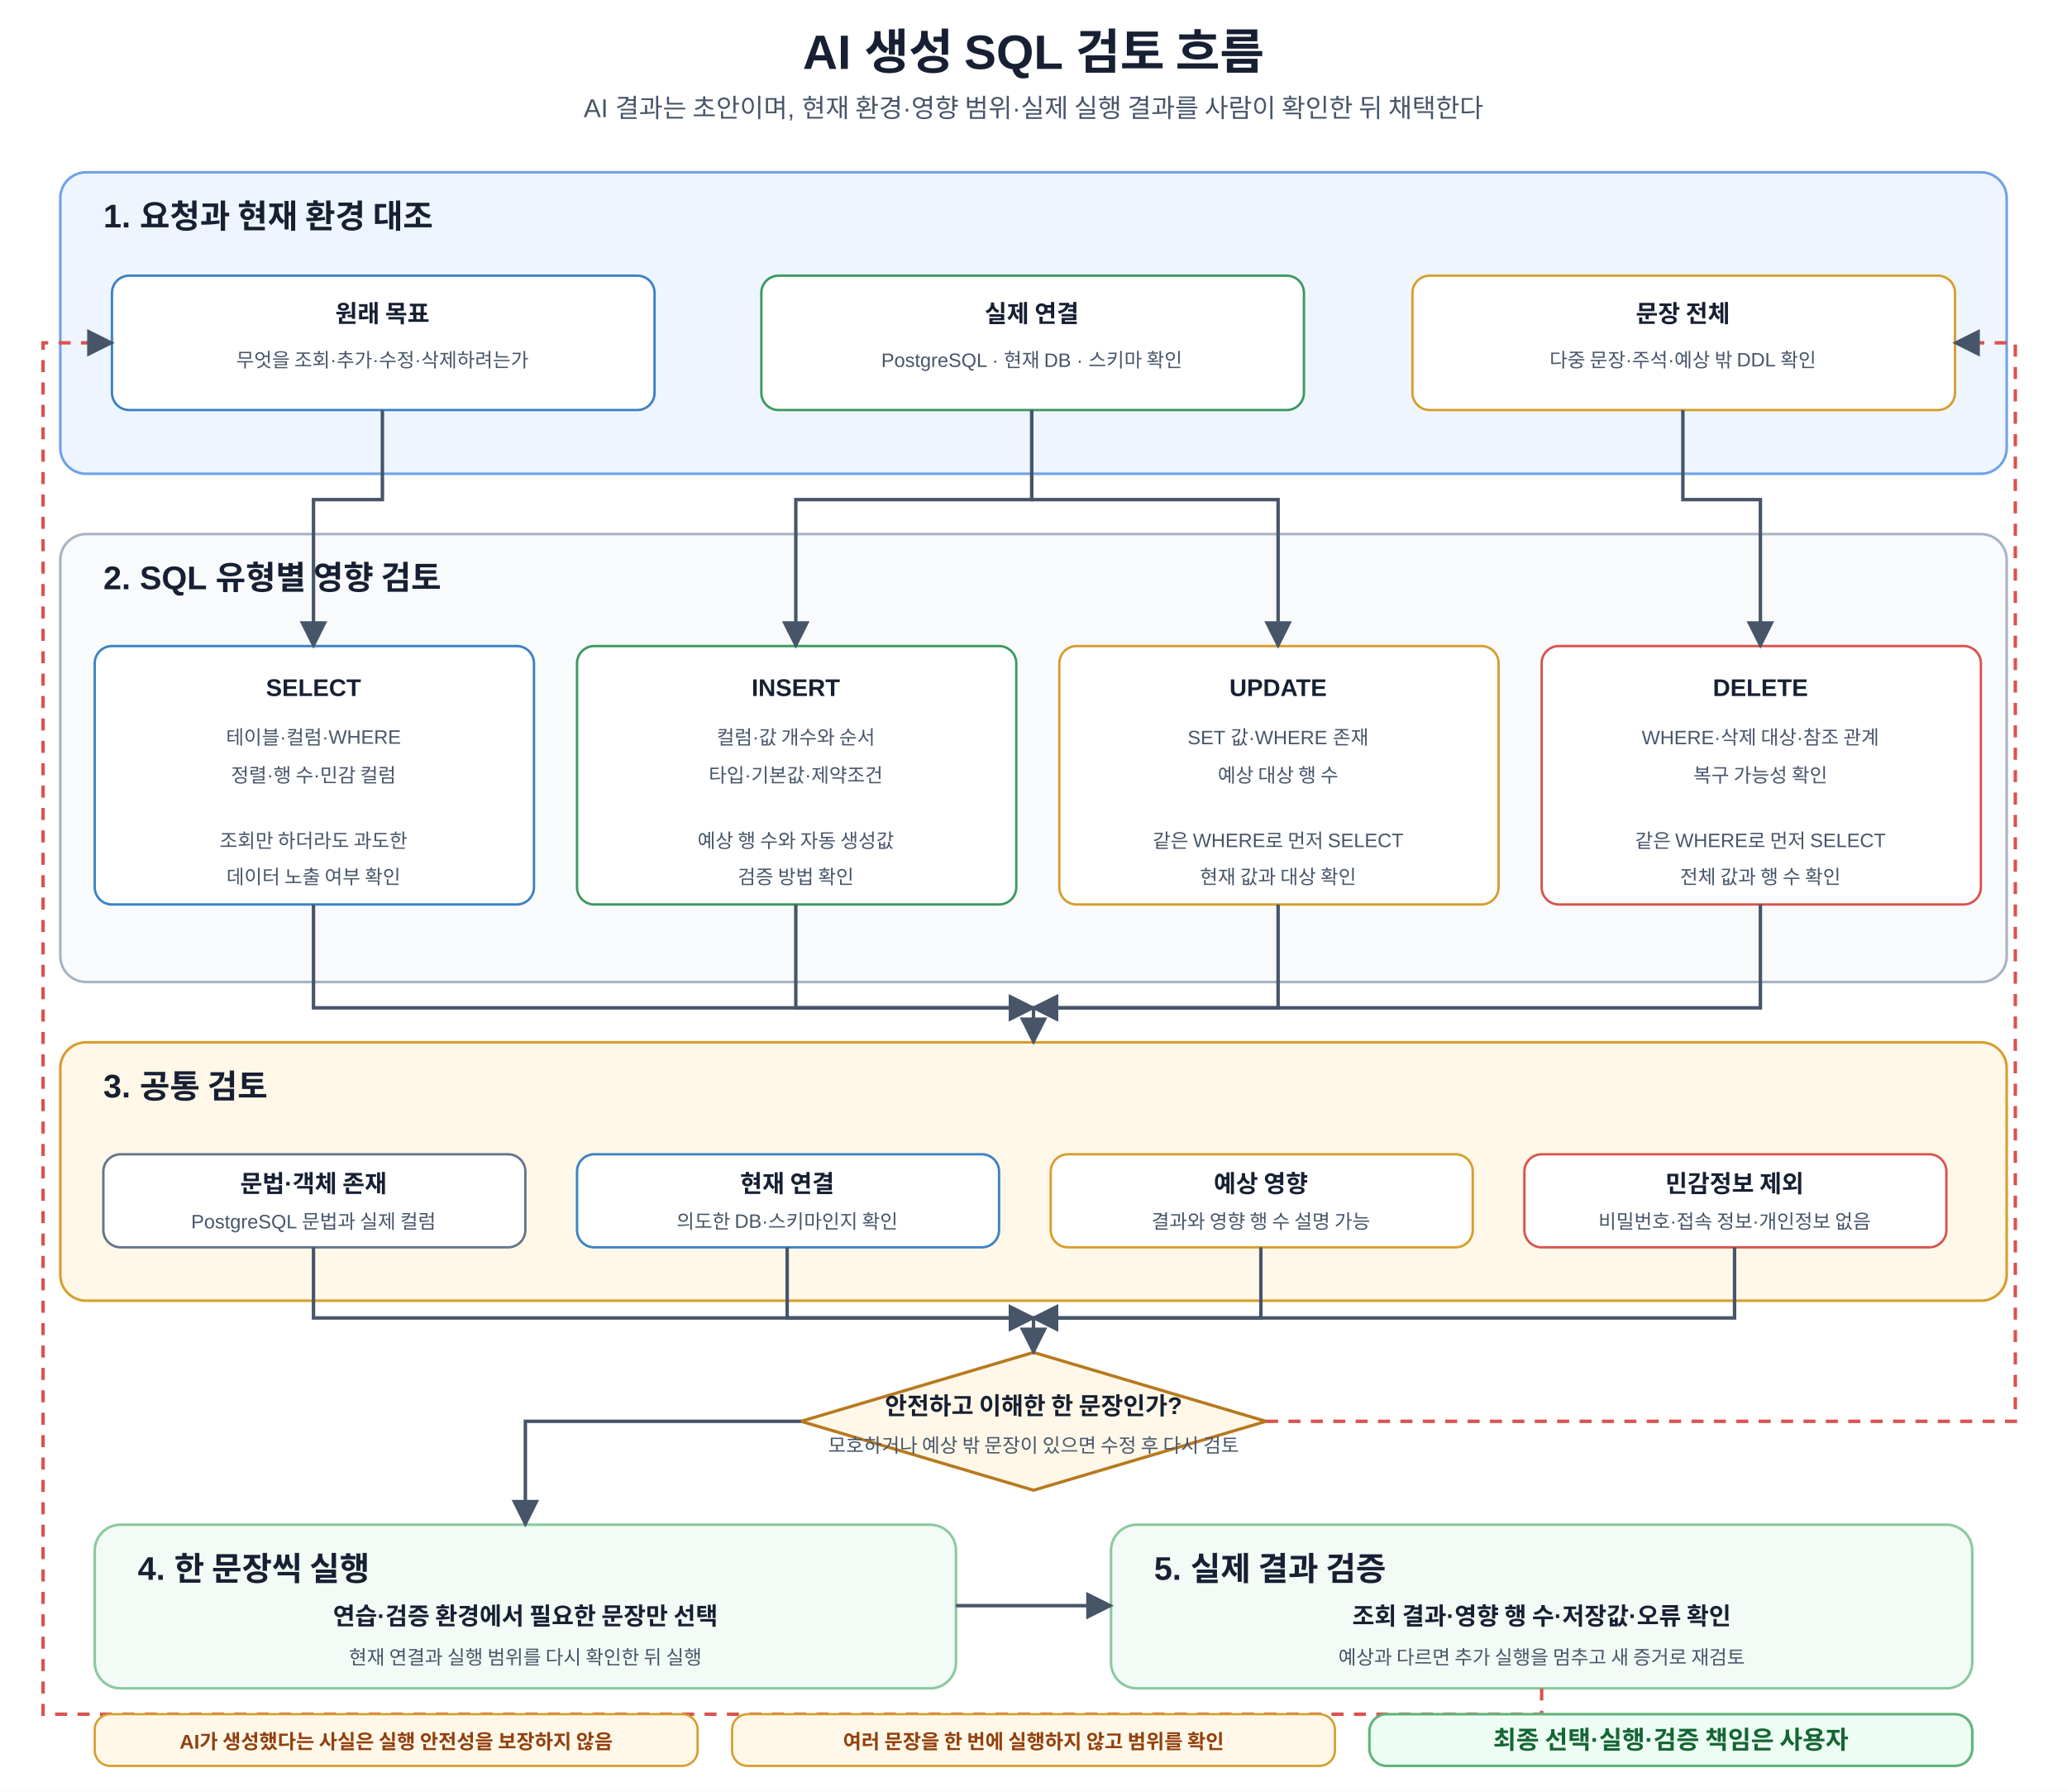
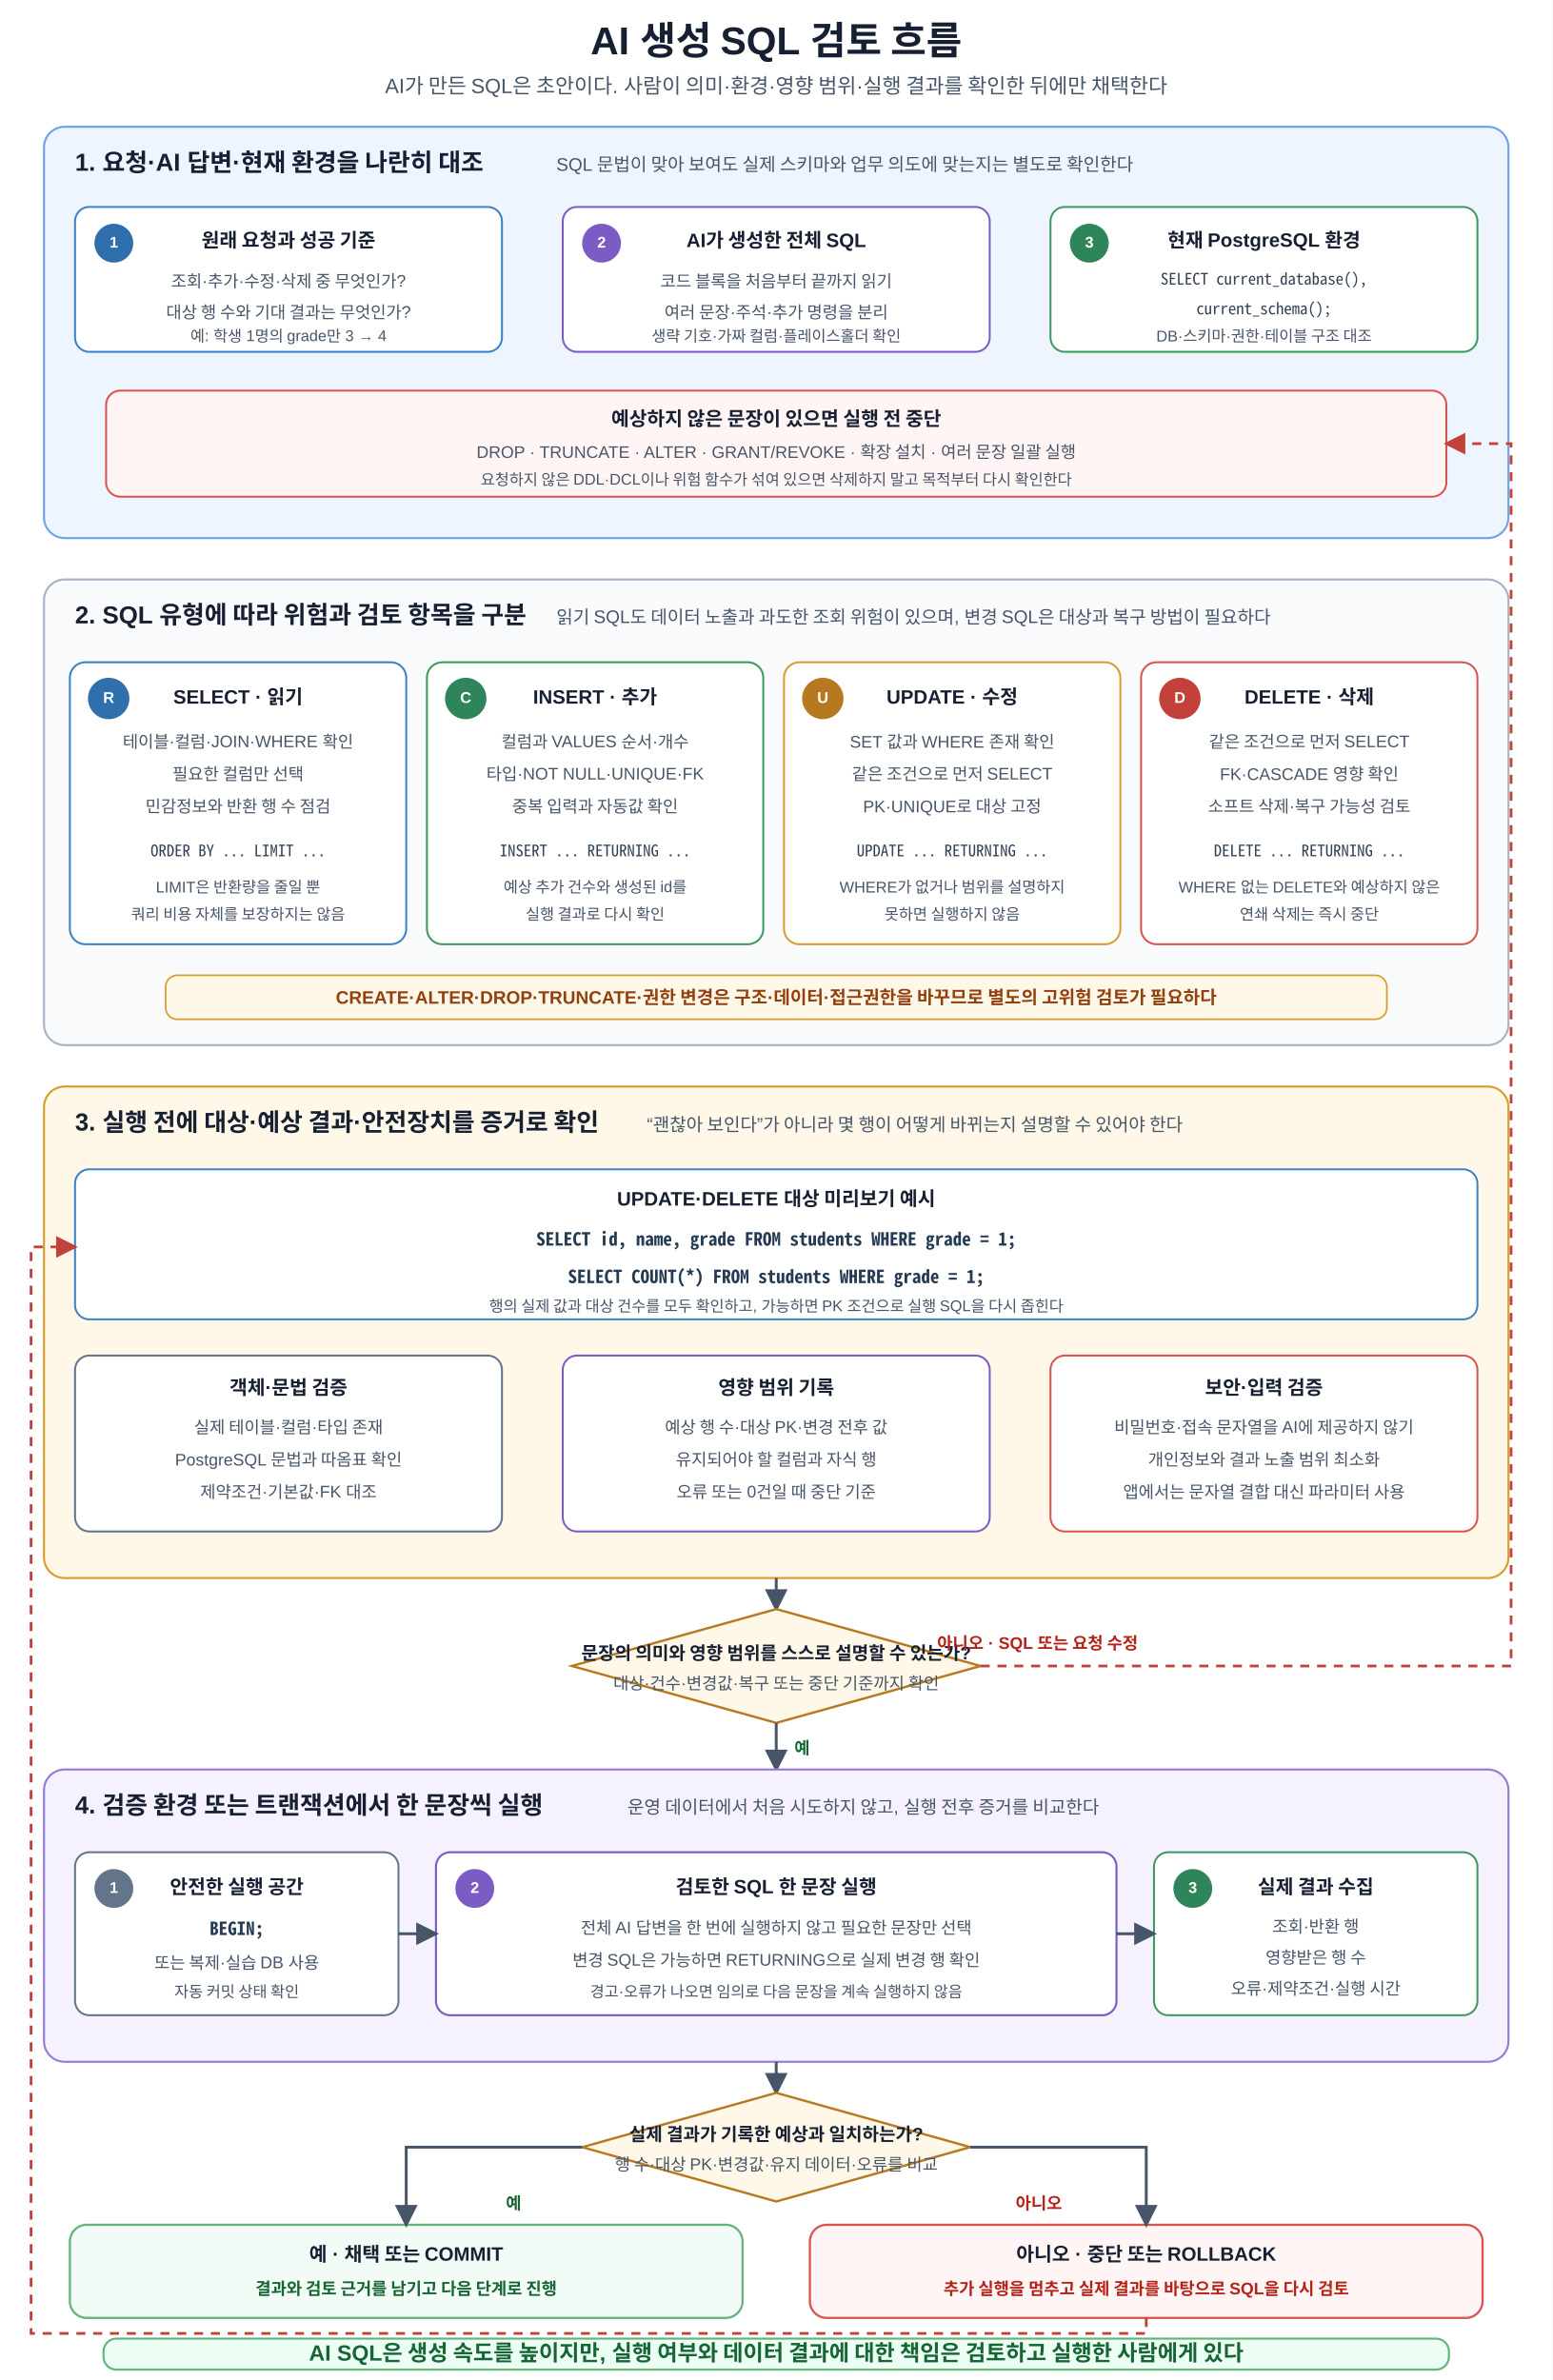
- <svg xmlns="http://www.w3.org/2000/svg" width="1200" height="1040" viewBox="0 0 1200 1040" role="img" aria-labelledby="title desc">
+ <svg xmlns="http://www.w3.org/2000/svg" width="1200" height="1840" viewBox="0 0 1200 1840" role="img" aria-labelledby="title desc" shape-rendering="geometricPrecision">
  <defs>
-     <marker id="a" viewBox="0 0 10 10" refX="9" refY="5" markerWidth="8" markerHeight="8" orient="auto">
-       <path d="M0 0L10 5L0 10z" fill="#475569" />
+     <marker id="arrow" viewBox="0 0 10 10" refX="8.7" refY="5" markerWidth="8" markerHeight="8" orient="auto">
+       <path d="M0 0 L10 5 L0 10 Z" fill="#475569" />
    </marker>
-     <style>text{font-family:Malgun Gothic,Apple SD Gothic Neo,Noto Sans KR,Arial,sans-serif;fill:#172033}.t{font-size:28px;font-weight:700;text-anchor:middle}.s{font-size:15px;text-anchor:middle;fill:#475569}.panel{stroke-width:1.5;rx:15}.start{fill:#eef5ff;stroke:#6fa2e8}.types{fill:#f8fafc;stroke:#a8b3c4}.common{fill:#fff8e8;stroke:#d69e2e}.verify{fill:#f2fbf5;stroke:#8bc9a0}.pt{font-size:19px;font-weight:700}.box{fill:#fff;stroke-width:1.4;rx:10}.blue{stroke:#3b82c4}.green{stroke:#3c9a5f}.orange{stroke:#d69e2e}.red{stroke:#d9534f}.purple{stroke:#7c5cc4}.gray{stroke:#64748b}.h{font-size:14px;font-weight:700;text-anchor:middle}.m{font-size:11.3px;text-anchor:middle;fill:#475569}.sql{font-family:Consolas,D2Coding,monospace;font-size:14px;font-weight:700;text-anchor:middle;fill:#334155}.arr{stroke:#475569;stroke-width:2;fill:none;marker-end:url(#a)}.back{stroke:#d9534f;stroke-width:2;fill:none;stroke-dasharray:7 6;marker-end:url(#a)}.decision{fill:#fff8e8;stroke:#b7791f;stroke-width:1.8}.dt{font-size:14px;font-weight:700;text-anchor:middle}.note{fill:#fff8e8;stroke:#d69e2e;stroke-width:1.3;rx:9}.nt{font-size:11.6px;font-weight:700;text-anchor:middle;fill:#92400e}.core{fill:#ecfdf3;stroke:#62b47a;stroke-width:1.5;rx:10}.cv{font-size:14.5px;font-weight:700;text-anchor:middle;fill:#166534}</style>
+     <marker id="arrow-red" viewBox="0 0 10 10" refX="8.7" refY="5" markerWidth="8" markerHeight="8" orient="auto">
+       <path d="M0 0 L10 5 L0 10 Z" fill="#c2413b" />
+     </marker>
+     <style>
+       text{font-family:Malgun Gothic,NanumSquare,Apple SD Gothic Neo,Noto Sans KR,Arial,sans-serif;fill:#172033}
+       .title{font-size:30px;font-weight:700;text-anchor:middle}
+       .subtitle{font-size:16px;text-anchor:middle;fill:#475569}
+       .section-title{font-size:19px;font-weight:700}
+       .section-sub{font-size:14px;fill:#475569}
+       .card-title{font-size:15px;font-weight:700;text-anchor:middle}
+       .card-text{font-size:13px;text-anchor:middle;fill:#475569}
+       .card-text-small{font-size:12px;text-anchor:middle;fill:#475569}
+       .sql{font-family:Consolas,D2Coding,Noto Sans Mono CJK KR,Menlo,monospace;font-size:14px;font-weight:700;text-anchor:middle;fill:#243b53}
+       .sql-small{font-family:Consolas,D2Coding,Noto Sans Mono CJK KR,Menlo,monospace;font-size:12.3px;text-anchor:middle;fill:#334155}
+       .badge{font-size:12px;font-weight:700;text-anchor:middle;dominant-baseline:middle;fill:#ffffff}
+       .flow{stroke:#475569;stroke-width:2.2;fill:none;marker-end:url(#arrow)}
+       .retry{stroke:#c2413b;stroke-width:2.1;stroke-dasharray:7 6;fill:none;marker-end:url(#arrow-red)}
+       .decision{font-size:14px;font-weight:700;text-anchor:middle}
+       .ok{font-size:13px;font-weight:700;text-anchor:middle;fill:#166534}
+       .no{font-size:13px;font-weight:700;text-anchor:middle;fill:#b42318}
+       .note-title{font-size:14px;font-weight:700;text-anchor:middle;fill:#92400e}
+       .note-text{font-size:12.5px;text-anchor:middle;fill:#475569}
+       .principle-label{font-size:16px;font-weight:700;text-anchor:middle;fill:#166534}
+       .principle-main{font-size:17px;font-weight:700;text-anchor:middle;fill:#166534}
+     </style>
  </defs>
-   <rect width="1200" height="1040" fill="#fff" />
-   <text x="600" y="40" class="t">AI 생성 SQL 검토 흐름</text>
-   <text x="600" y="68" class="s">AI 결과는 초안이며, 현재 환경·영향 범위·실제 실행 결과를 사람이 확인한 뒤 채택한다</text>
-   <rect x="35" y="100" width="1130" height="175" class="panel start" />
-   <text x="60" y="132" class="pt">1. 요청과 현재 환경 대조</text>
-   <rect x="65" y="160" width="315" height="78" class="box blue" />
-   <text x="222" y="187" class="h">원래 목표</text>
-   <text x="222" y="213" class="m">무엇을 조회·추가·수정·삭제하려는가</text>
-   <rect x="442" y="160" width="315" height="78" class="box green" />
-   <text x="599" y="187" class="h">실제 연결</text>
-   <text x="599" y="213" class="m">PostgreSQL · 현재 DB · 스키마 확인</text>
-   <rect x="820" y="160" width="315" height="78" class="box orange" />
-   <text x="977" y="187" class="h">문장 전체</text>
-   <text x="977" y="213" class="m">다중 문장·주석·예상 밖 DDL 확인</text>
-   <rect x="35" y="310" width="1130" height="260" class="panel types" />
-   <text x="60" y="342" class="pt">2. SQL 유형별 영향 검토</text>
-   <rect x="55" y="375" width="255" height="150" class="box blue" />
-   <text x="182" y="404" class="h">SELECT</text>
-   <text x="182" y="432" class="m">테이블·컬럼·WHERE</text>
-   <text x="182" y="454" class="m">정렬·행 수·민감 컬럼</text>
-   <text x="182" y="492" class="m">조회만 하더라도 과도한</text>
-   <text x="182" y="513" class="m">데이터 노출 여부 확인</text>
-   <rect x="335" y="375" width="255" height="150" class="box green" />
-   <text x="462" y="404" class="h">INSERT</text>
-   <text x="462" y="432" class="m">컬럼·값 개수와 순서</text>
-   <text x="462" y="454" class="m">타입·기본값·제약조건</text>
-   <text x="462" y="492" class="m">예상 행 수와 자동 생성값</text>
-   <text x="462" y="513" class="m">검증 방법 확인</text>
-   <rect x="615" y="375" width="255" height="150" class="box orange" />
-   <text x="742" y="404" class="h">UPDATE</text>
-   <text x="742" y="432" class="m">SET 값·WHERE 존재</text>
-   <text x="742" y="454" class="m">예상 대상 행 수</text>
-   <text x="742" y="492" class="m">같은 WHERE로 먼저 SELECT</text>
-   <text x="742" y="513" class="m">현재 값과 대상 확인</text>
-   <rect x="895" y="375" width="255" height="150" class="box red" />
-   <text x="1022" y="404" class="h">DELETE</text>
-   <text x="1022" y="432" class="m">WHERE·삭제 대상·참조 관계</text>
-   <text x="1022" y="454" class="m">복구 가능성 확인</text>
-   <text x="1022" y="492" class="m">같은 WHERE로 먼저 SELECT</text>
-   <text x="1022" y="513" class="m">전체 값과 행 수 확인</text>
-   <path d="M222 238V290H182V375" class="arr" />
-   <path d="M599 238V290H462V375" class="arr" />
-   <path d="M599 238V290H742V375" class="arr" />
-   <path d="M977 238V290H1022V375" class="arr" />
-   <rect x="35" y="605" width="1130" height="150" class="panel common" />
-   <text x="60" y="637" class="pt">3. 공통 검토</text>
-   <rect x="60" y="670" width="245" height="54" class="box gray" />
-   <text x="182" y="692" class="h">문법·객체 존재</text>
-   <text x="182" y="713" class="m">PostgreSQL 문법과 실제 컬럼</text>
-   <rect x="335" y="670" width="245" height="54" class="box blue" />
-   <text x="457" y="692" class="h">현재 연결</text>
-   <text x="457" y="713" class="m">의도한 DB·스키마인지 확인</text>
-   <rect x="610" y="670" width="245" height="54" class="box orange" />
-   <text x="732" y="692" class="h">예상 영향</text>
-   <text x="732" y="713" class="m">결과와 영향 행 수 설명 가능</text>
-   <rect x="885" y="670" width="245" height="54" class="box red" />
-   <text x="1007" y="692" class="h">민감정보 제외</text>
-   <text x="1007" y="713" class="m">비밀번호·접속 정보·개인정보 없음</text>
-   <polygon points="600,785 735,825 600,865 465,825" class="decision" />
-   <text x="600" y="821" class="dt">안전하고 이해한 한 문장인가?</text>
-   <text x="600" y="843" class="m">모호하거나 예상 밖 문장이 있으면 수정 후 다시 검토</text>
-   <path d="M182 525V585H600V605" class="arr" />
-   <path d="M462 525V585H600" class="arr" />
-   <path d="M742 525V585H600" class="arr" />
-   <path d="M1022 525V585H600" class="arr" />
-   <path d="M182 724V765H600V785" class="arr" />
-   <path d="M457 724V765H600" class="arr" />
-   <path d="M732 724V765H600" class="arr" />
-   <path d="M1007 724V765H600" class="arr" />
-   <rect x="55" y="885" width="500" height="95" class="panel verify" />
-   <text x="80" y="917" class="pt">4. 한 문장씩 실행</text>
-   <text x="305" y="943" class="h">연습·검증 환경에서 필요한 문장만 선택</text>
-   <text x="305" y="966" class="m">현재 연결과 실행 범위를 다시 확인한 뒤 실행</text>
-   <rect x="645" y="885" width="500" height="95" class="panel verify" />
-   <text x="670" y="917" class="pt">5. 실제 결과 검증</text>
-   <text x="895" y="943" class="h">조회 결과·영향 행 수·저장값·오류 확인</text>
-   <text x="895" y="966" class="m">예상과 다르면 추가 실행을 멈추고 새 증거로 재검토</text>
-   <path d="M465 825H305V885" class="arr" />
-   <path d="M555 932H645" class="arr" />
-   <path d="M735 825H1170V199H1135" class="back" />
-   <path d="M895 980V995H25V199H65" class="back" />
-   <rect x="55" y="995" width="350" height="30" class="note" />
-   <text x="230" y="1015" class="nt">AI가 생성했다는 사실은 실행 안전성을 보장하지 않음</text>
-   <rect x="425" y="995" width="350" height="30" class="note" />
-   <text x="600" y="1015" class="nt">여러 문장을 한 번에 실행하지 않고 범위를 확인</text>
-   <rect x="795" y="995" width="350" height="30" class="core" />
-   <text x="970" y="1015" class="cv">최종 선택·실행·검증 책임은 사용자</text>
+   <rect width="1200" height="1840" fill="#ffffff" />
+   <text x="600" y="42" class="title">AI 생성 SQL 검토 흐름</text>
+   <text x="600" y="72" class="subtitle">AI가 만든 SQL은 초안이다. 사람이 의미·환경·영향 범위·실행 결과를 확인한 뒤에만 채택한다</text>
+   <rect x="34" y="98" width="1132" height="318" rx="16" fill="#eef5ff" stroke="#6fa2e8" stroke-width="1.6" />
+   <text x="58" y="132" class="section-title">1. 요청·AI 답변·현재 환경을 나란히 대조</text>
+   <text x="430" y="132" class="section-sub">SQL 문법이 맞아 보여도 실제 스키마와 업무 의도에 맞는지는 별도로 확인한다</text>
+   <rect x="58" y="160" width="330" height="112" rx="11" fill="#ffffff" stroke="#3b82c4" stroke-width="1.5" />
+   <circle cx="88" cy="188" r="15" fill="#2f6fad" />
+   <text x="88" y="188" class="badge">1</text>
+   <text x="223" y="191" class="card-title">원래 요청과 성공 기준</text>
+   <text x="223" y="222" class="card-text">조회·추가·수정·삭제 중 무엇인가?</text>
+   <text x="223" y="246" class="card-text">대상 행 수와 기대 결과는 무엇인가?</text>
+   <text x="223" y="264" class="card-text-small">예: 학생 1명의 grade만 3 → 4</text>
+   <rect x="435" y="160" width="330" height="112" rx="11" fill="#ffffff" stroke="#7c5cc4" stroke-width="1.5" />
+   <circle cx="465" cy="188" r="15" fill="#7c5cc4" />
+   <text x="465" y="188" class="badge">2</text>
+   <text x="600" y="191" class="card-title">AI가 생성한 전체 SQL</text>
+   <text x="600" y="222" class="card-text">코드 블록을 처음부터 끝까지 읽기</text>
+   <text x="600" y="246" class="card-text">여러 문장·주석·추가 명령을 분리</text>
+   <text x="600" y="264" class="card-text-small">생략 기호·가짜 컬럼·플레이스홀더 확인</text>
+   <rect x="812" y="160" width="330" height="112" rx="11" fill="#ffffff" stroke="#3c9a5f" stroke-width="1.5" />
+   <circle cx="842" cy="188" r="15" fill="#2f855a" />
+   <text x="842" y="188" class="badge">3</text>
+   <text x="977" y="191" class="card-title">현재 PostgreSQL 환경</text>
+   <text x="977" y="220" class="sql-small">SELECT current_database(),</text>
+   <text x="977" y="243" class="sql-small">current_schema();</text>
+   <text x="977" y="264" class="card-text-small">DB·스키마·권한·테이블 구조 대조</text>
+   <rect x="82" y="302" width="1036" height="82" rx="11" fill="#fff5f5" stroke="#d9534f" stroke-width="1.5" />
+   <text x="600" y="329" class="card-title">예상하지 않은 문장이 있으면 실행 전 중단</text>
+   <text x="600" y="354" class="card-text">DROP · TRUNCATE · ALTER · GRANT/REVOKE · 확장 설치 · 여러 문장 일괄 실행</text>
+   <text x="600" y="375" class="card-text-small">요청하지 않은 DDL·DCL이나 위험 함수가 섞여 있으면 삭제하지 말고 목적부터 다시 확인한다</text>
+   <rect x="34" y="448" width="1132" height="360" rx="16" fill="#f8fafc" stroke="#a8b3c4" stroke-width="1.6" />
+   <text x="58" y="482" class="section-title">2. SQL 유형에 따라 위험과 검토 항목을 구분</text>
+   <text x="430" y="482" class="section-sub">읽기 SQL도 데이터 노출과 과도한 조회 위험이 있으며, 변경 SQL은 대상과 복구 방법이 필요하다</text>
+   <rect x="54" y="512" width="260" height="218" rx="12" fill="#ffffff" stroke="#3b82c4" stroke-width="1.5" />
+   <circle cx="84" cy="540" r="16" fill="#2f6fad" />
+   <text x="84" y="540" class="badge">R</text>
+   <text x="184" y="544" class="card-title">SELECT · 읽기</text>
+   <text x="184" y="578" class="card-text">테이블·컬럼·JOIN·WHERE 확인</text>
+   <text x="184" y="603" class="card-text">필요한 컬럼만 선택</text>
+   <text x="184" y="628" class="card-text">민감정보와 반환 행 수 점검</text>
+   <text x="184" y="662" class="sql-small">ORDER BY ... LIMIT ...</text>
+   <text x="184" y="690" class="card-text-small">LIMIT은 반환량을 줄일 뿐</text>
+   <text x="184" y="711" class="card-text-small">쿼리 비용 자체를 보장하지는 않음</text>
+   <rect x="330" y="512" width="260" height="218" rx="12" fill="#ffffff" stroke="#3c9a5f" stroke-width="1.5" />
+   <circle cx="360" cy="540" r="16" fill="#2f855a" />
+   <text x="360" y="540" class="badge">C</text>
+   <text x="460" y="544" class="card-title">INSERT · 추가</text>
+   <text x="460" y="578" class="card-text">컬럼과 VALUES 순서·개수</text>
+   <text x="460" y="603" class="card-text">타입·NOT NULL·UNIQUE·FK</text>
+   <text x="460" y="628" class="card-text">중복 입력과 자동값 확인</text>
+   <text x="460" y="662" class="sql-small">INSERT ... RETURNING ...</text>
+   <text x="460" y="690" class="card-text-small">예상 추가 건수와 생성된 id를</text>
+   <text x="460" y="711" class="card-text-small">실행 결과로 다시 확인</text>
+   <rect x="606" y="512" width="260" height="218" rx="12" fill="#ffffff" stroke="#d69e2e" stroke-width="1.5" />
+   <circle cx="636" cy="540" r="16" fill="#b7791f" />
+   <text x="636" y="540" class="badge">U</text>
+   <text x="736" y="544" class="card-title">UPDATE · 수정</text>
+   <text x="736" y="578" class="card-text">SET 값과 WHERE 존재 확인</text>
+   <text x="736" y="603" class="card-text">같은 조건으로 먼저 SELECT</text>
+   <text x="736" y="628" class="card-text">PK·UNIQUE로 대상 고정</text>
+   <text x="736" y="662" class="sql-small">UPDATE ... RETURNING ...</text>
+   <text x="736" y="690" class="card-text-small">WHERE가 없거나 범위를 설명하지</text>
+   <text x="736" y="711" class="card-text-small">못하면 실행하지 않음</text>
+   <rect x="882" y="512" width="260" height="218" rx="12" fill="#ffffff" stroke="#d9534f" stroke-width="1.5" />
+   <circle cx="912" cy="540" r="16" fill="#c2413b" />
+   <text x="912" y="540" class="badge">D</text>
+   <text x="1012" y="544" class="card-title">DELETE · 삭제</text>
+   <text x="1012" y="578" class="card-text">같은 조건으로 먼저 SELECT</text>
+   <text x="1012" y="603" class="card-text">FK·CASCADE 영향 확인</text>
+   <text x="1012" y="628" class="card-text">소프트 삭제·복구 가능성 검토</text>
+   <text x="1012" y="662" class="sql-small">DELETE ... RETURNING ...</text>
+   <text x="1012" y="690" class="card-text-small">WHERE 없는 DELETE와 예상하지 않은</text>
+   <text x="1012" y="711" class="card-text-small">연쇄 삭제는 즉시 중단</text>
+   <rect x="128" y="754" width="944" height="34" rx="9" fill="#fff8e8" stroke="#d69e2e" stroke-width="1.3" />
+   <text x="600" y="776" class="note-title">CREATE·ALTER·DROP·TRUNCATE·권한 변경은 구조·데이터·접근권한을 바꾸므로 별도의 고위험 검토가 필요하다</text>
+   <rect x="34" y="840" width="1132" height="380" rx="16" fill="#fff8e8" stroke="#d69e2e" stroke-width="1.6" />
+   <text x="58" y="874" class="section-title">3. 실행 전에 대상·예상 결과·안전장치를 증거로 확인</text>
+   <text x="500" y="874" class="section-sub">“괜찮아 보인다”가 아니라 몇 행이 어떻게 바뀌는지 설명할 수 있어야 한다</text>
+   <rect x="58" y="904" width="1084" height="116" rx="11" fill="#ffffff" stroke="#3b82c4" stroke-width="1.5" />
+   <text x="600" y="932" class="card-title">UPDATE·DELETE 대상 미리보기 예시</text>
+   <text x="600" y="963" class="sql">SELECT id, name, grade FROM students WHERE grade = 1;</text>
+   <text x="600" y="992" class="sql">SELECT COUNT(*) FROM students WHERE grade = 1;</text>
+   <text x="600" y="1014" class="card-text-small">행의 실제 값과 대상 건수를 모두 확인하고, 가능하면 PK 조건으로 실행 SQL을 다시 좁힌다</text>
+   <rect x="58" y="1048" width="330" height="136" rx="11" fill="#ffffff" stroke="#64748b" stroke-width="1.5" />
+   <text x="223" y="1078" class="card-title">객체·문법 검증</text>
+   <text x="223" y="1108" class="card-text">실제 테이블·컬럼·타입 존재</text>
+   <text x="223" y="1133" class="card-text">PostgreSQL 문법과 따옴표 확인</text>
+   <text x="223" y="1158" class="card-text">제약조건·기본값·FK 대조</text>
+   <rect x="435" y="1048" width="330" height="136" rx="11" fill="#ffffff" stroke="#7c5cc4" stroke-width="1.5" />
+   <text x="600" y="1078" class="card-title">영향 범위 기록</text>
+   <text x="600" y="1108" class="card-text">예상 행 수·대상 PK·변경 전후 값</text>
+   <text x="600" y="1133" class="card-text">유지되어야 할 컬럼과 자식 행</text>
+   <text x="600" y="1158" class="card-text">오류 또는 0건일 때 중단 기준</text>
+   <rect x="812" y="1048" width="330" height="136" rx="11" fill="#ffffff" stroke="#d9534f" stroke-width="1.5" />
+   <text x="977" y="1078" class="card-title">보안·입력 검증</text>
+   <text x="977" y="1108" class="card-text">비밀번호·접속 문자열을 AI에 제공하지 않기</text>
+   <text x="977" y="1133" class="card-text">개인정보와 결과 노출 범위 최소화</text>
+   <text x="977" y="1158" class="card-text">앱에서는 문자열 결합 대신 파라미터 사용</text>
+   <path d="M600 1220V1244" class="flow" />
+   <polygon points="600,1244 758,1288 600,1332 442,1288" fill="#fff8e8" stroke="#b7791f" stroke-width="1.8" />
+   <text x="600" y="1283" class="decision">문장의 의미와 영향 범위를 스스로 설명할 수 있는가?</text>
+   <text x="600" y="1306" class="card-text">대상·건수·변경값·복구 또는 중단 기준까지 확인</text>
+   <path d="M758 1288H1168V343H1118" class="retry" />
+   <text x="802" y="1275" class="no">아니오 · SQL 또는 요청 수정</text>
+   <path d="M600 1332V1368" class="flow" />
+   <text x="620" y="1356" class="ok">예</text>
+   <rect x="34" y="1368" width="1132" height="226" rx="16" fill="#f5f1ff" stroke="#9b7bd2" stroke-width="1.6" />
+   <text x="58" y="1402" class="section-title">4. 검증 환경 또는 트랜잭션에서 한 문장씩 실행</text>
+   <text x="485" y="1402" class="section-sub">운영 데이터에서 처음 시도하지 않고, 실행 전후 증거를 비교한다</text>
+   <rect x="58" y="1432" width="250" height="126" rx="11" fill="#ffffff" stroke="#64748b" stroke-width="1.5" />
+   <circle cx="88" cy="1460" r="15" fill="#64748b" />
+   <text x="88" y="1460" class="badge">1</text>
+   <text x="183" y="1464" class="card-title">안전한 실행 공간</text>
+   <text x="183" y="1496" class="sql">BEGIN;</text>
+   <text x="183" y="1522" class="card-text">또는 복제·실습 DB 사용</text>
+   <text x="183" y="1544" class="card-text-small">자동 커밋 상태 확인</text>
+   <rect x="337" y="1432" width="526" height="126" rx="11" fill="#ffffff" stroke="#7c5cc4" stroke-width="1.6" />
+   <circle cx="367" cy="1460" r="15" fill="#7c5cc4" />
+   <text x="367" y="1460" class="badge">2</text>
+   <text x="600" y="1464" class="card-title">검토한 SQL 한 문장 실행</text>
+   <text x="600" y="1495" class="card-text">전체 AI 답변을 한 번에 실행하지 않고 필요한 문장만 선택</text>
+   <text x="600" y="1520" class="card-text">변경 SQL은 가능하면 RETURNING으로 실제 변경 행 확인</text>
+   <text x="600" y="1544" class="card-text-small">경고·오류가 나오면 임의로 다음 문장을 계속 실행하지 않음</text>
+   <rect x="892" y="1432" width="250" height="126" rx="11" fill="#ffffff" stroke="#3c9a5f" stroke-width="1.5" />
+   <circle cx="922" cy="1460" r="15" fill="#2f855a" />
+   <text x="922" y="1460" class="badge">3</text>
+   <text x="1017" y="1464" class="card-title">실제 결과 수집</text>
+   <text x="1017" y="1494" class="card-text">조회·반환 행</text>
+   <text x="1017" y="1518" class="card-text">영향받은 행 수</text>
+   <text x="1017" y="1542" class="card-text">오류·제약조건·실행 시간</text>
+   <path d="M308 1495H337" class="flow" />
+   <path d="M863 1495H892" class="flow" />
+   <path d="M600 1594V1618" class="flow" />
+   <polygon points="600,1618 750,1660 600,1702 450,1660" fill="#fff8e8" stroke="#b7791f" stroke-width="1.8" />
+   <text x="600" y="1655" class="decision">실제 결과가 기록한 예상과 일치하는가?</text>
+   <text x="600" y="1678" class="card-text">행 수·대상 PK·변경값·유지 데이터·오류를 비교</text>
+   <rect x="54" y="1720" width="520" height="72" rx="13" fill="#f2fbf5" stroke="#62b47a" stroke-width="1.7" />
+   <text x="314" y="1748" class="card-title">예 · 채택 또는 COMMIT</text>
+   <text x="314" y="1774" class="ok">결과와 검토 근거를 남기고 다음 단계로 진행</text>
+   <rect x="626" y="1720" width="520" height="72" rx="13" fill="#fff5f5" stroke="#d9534f" stroke-width="1.7" />
+   <text x="886" y="1748" class="card-title">아니오 · 중단 또는 ROLLBACK</text>
+   <text x="886" y="1774" class="no">추가 실행을 멈추고 실제 결과를 바탕으로 SQL을 다시 검토</text>
+   <path d="M450 1660H314V1720" class="flow" />
+   <path d="M750 1660H886V1720" class="flow" />
+   <text x="397" y="1708" class="ok">예</text>
+   <text x="803" y="1708" class="no">아니오</text>
+   <path d="M886 1792V1804H24V964H58" class="retry" />
+   <rect x="80" y="1808" width="1040" height="24" rx="10" fill="#ecfdf3" stroke="#62b47a" stroke-width="1.6" />
+   <text x="600" y="1825" class="principle-main">AI SQL은 생성 속도를 높이지만, 실행 여부와 데이터 결과에 대한 책임은 검토하고 실행한 사람에게 있다</text>
</svg>
